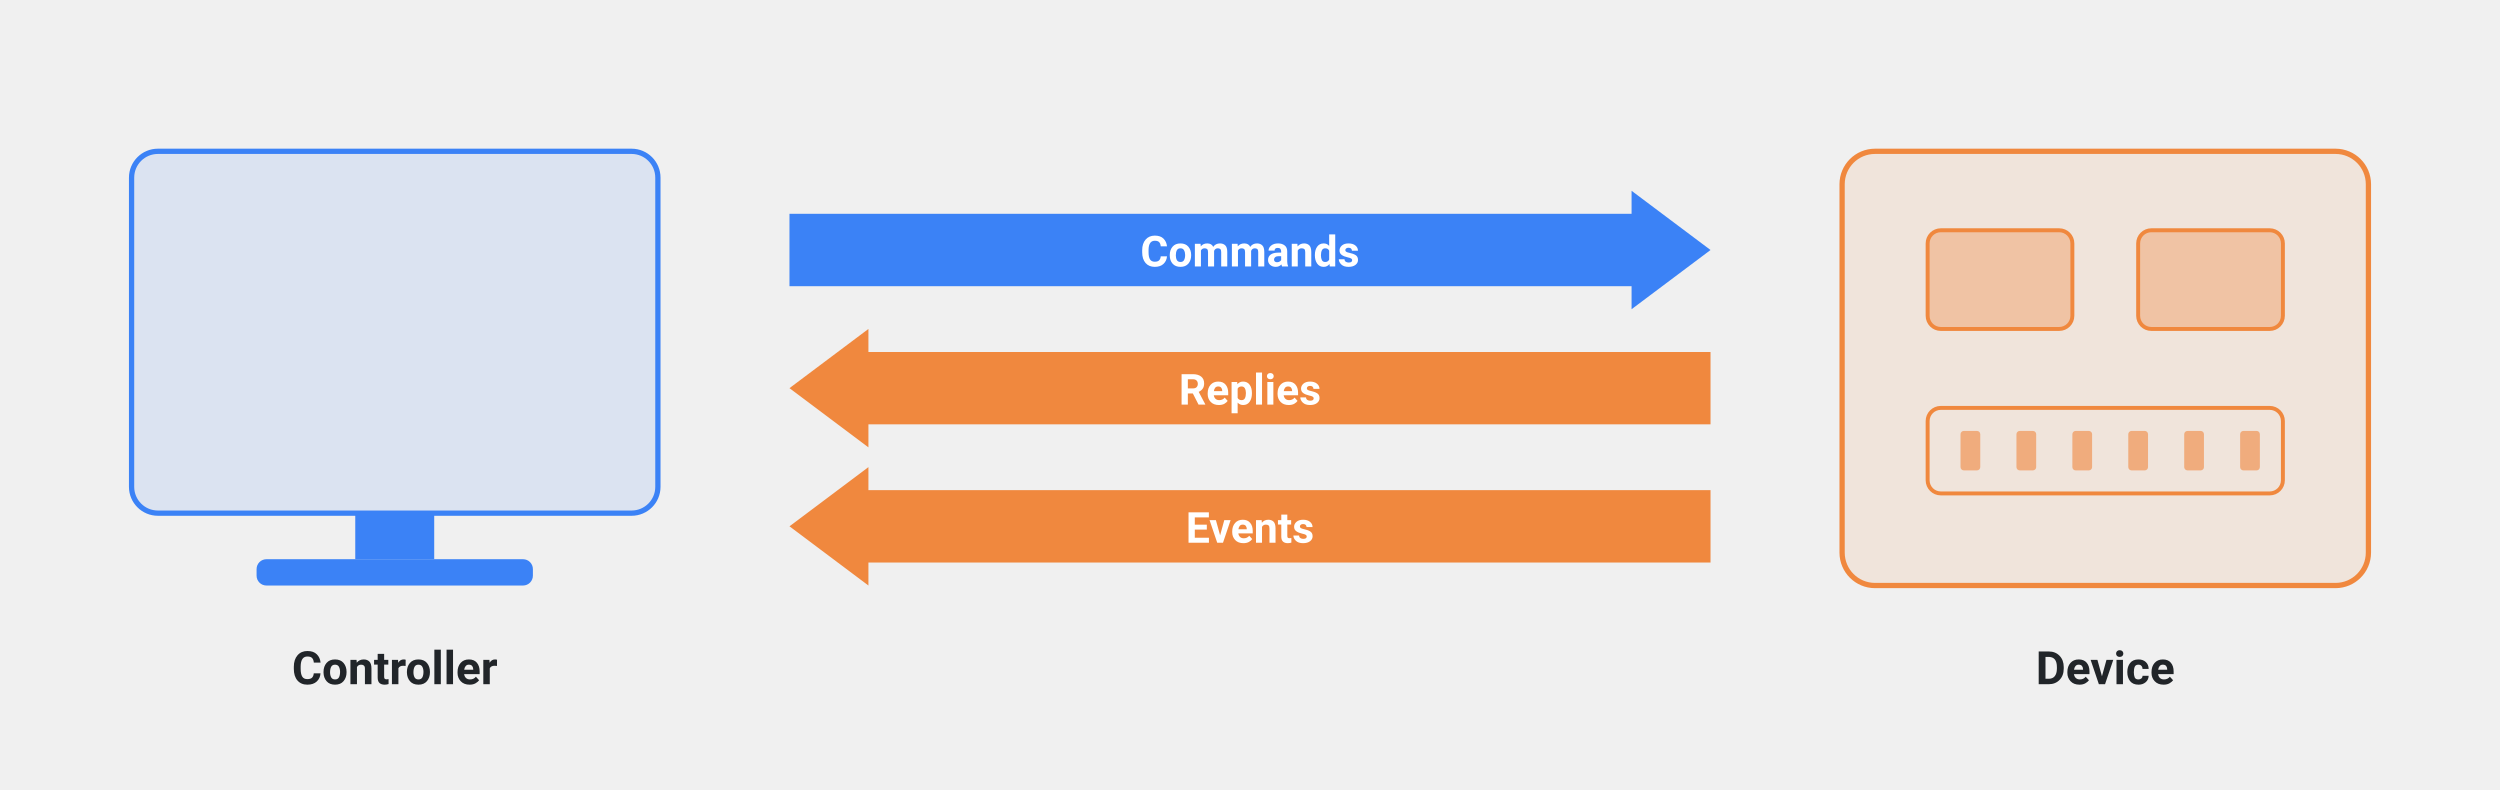
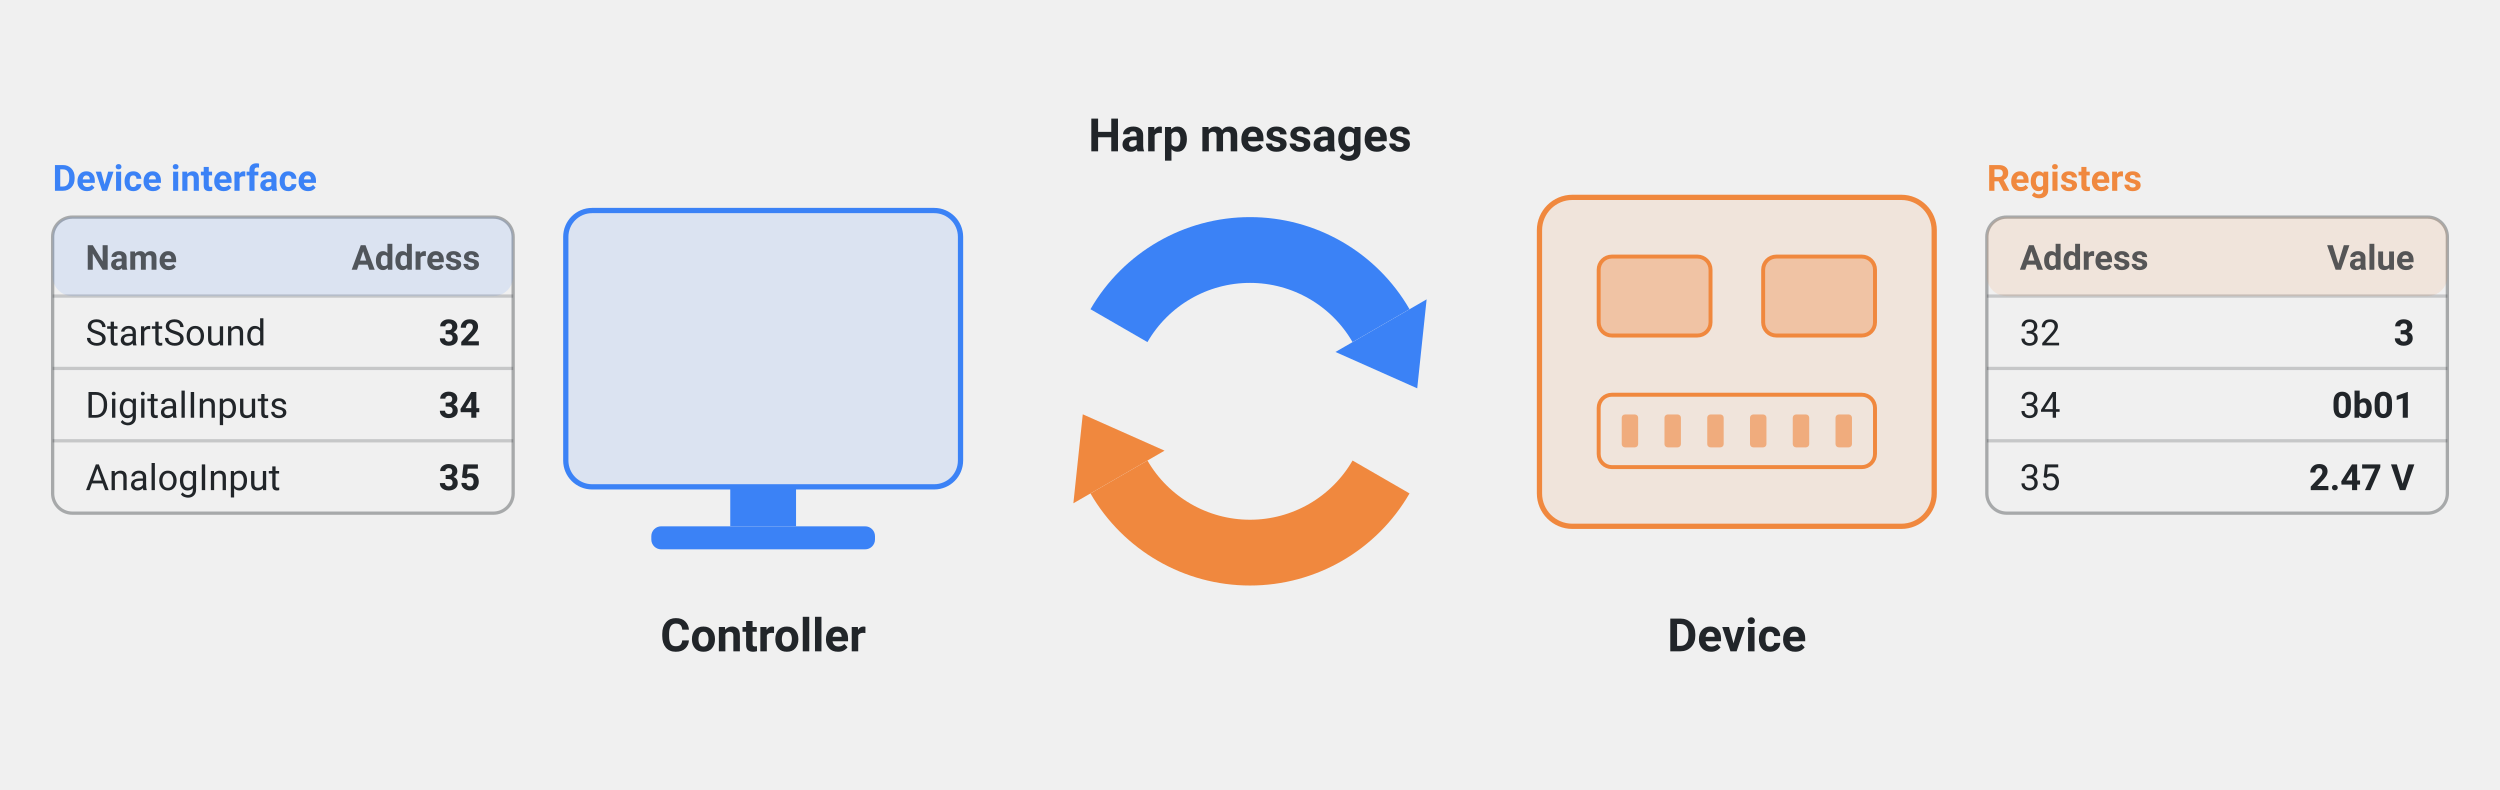
- <svg xmlns="http://www.w3.org/2000/svg" viewBox="0 0 760 240" role="img" aria-label="A controller sends Write and Read messages to a Harp device, and the device sends Event messages back" style="max-width:100%;height:auto;font-size:12px">
+ <svg xmlns="http://www.w3.org/2000/svg" viewBox="0 0 760 240" role="img" aria-label="A controller and a device exchange Harp messages in a loop; the controller holds a register map of names to addresses, the device holds the registers with their values" style="max-width:100%;height:auto;font-size:12px">
  <style>svg { color: #212529; font-family: system-ui, -apple-system, "Segoe UI", Roboto, "Helvetica Neue", Arial, sans-serif; } @media (prefers-color-scheme: dark) { svg { color: #dee2e6; } }</style>
-   <rect x="40" y="46" width="160" height="110" rx="8" fill="#3b82f6" fill-opacity="0.12" stroke="#3b82f6" stroke-width="1.6" />
-   <rect x="108" y="156" width="24" height="14" fill="#3b82f6" />
-   <rect x="78" y="170" width="84" height="8" rx="3" fill="#3b82f6" />
-   <text x="120" y="208" text-anchor="middle" font-size="14" font-weight="700" fill="currentColor">Controller</text>
-   <rect x="560" y="46" width="160" height="132" rx="10" fill="#f0883e" fill-opacity="0.12" stroke="#f0883e" stroke-width="1.6" />
-   <rect x="586" y="70" width="44" height="30" rx="4" fill="#f0883e" fill-opacity="0.35" stroke="#f0883e" stroke-width="1.2" />
-   <rect x="650" y="70" width="44" height="30" rx="4" fill="#f0883e" fill-opacity="0.35" stroke="#f0883e" stroke-width="1.2" />
-   <rect x="586" y="124" width="108" height="26" rx="4" fill="none" stroke="#f0883e" stroke-width="1.2" />
-   <rect x="596" y="131" width="6" height="12" rx="1" fill="#f0883e" fill-opacity="0.6" />
-   <rect x="613" y="131" width="6" height="12" rx="1" fill="#f0883e" fill-opacity="0.6" />
-   <rect x="630" y="131" width="6" height="12" rx="1" fill="#f0883e" fill-opacity="0.6" />
-   <rect x="647" y="131" width="6" height="12" rx="1" fill="#f0883e" fill-opacity="0.6" />
-   <rect x="664" y="131" width="6" height="12" rx="1" fill="#f0883e" fill-opacity="0.6" />
-   <rect x="681" y="131" width="6" height="12" rx="1" fill="#f0883e" fill-opacity="0.6" />
-   <text x="640" y="208" text-anchor="middle" font-size="14" font-weight="700" fill="currentColor">Device</text>
-   <polygon points="240,65 496,65 496,58 520,76 496,94 496,87 240,87" fill="#3b82f6" stroke="none" />
-   <text x="380" y="81" text-anchor="middle" font-size="13" font-weight="700" fill="#fff">Commands</text>
-   <polygon points="520,107 264,107 264,100 240,118 264,136 264,129 520,129" fill="#f0883e" stroke="none" />
-   <text x="380" y="123" text-anchor="middle" font-size="13" font-weight="700" fill="#fff">Replies</text>
-   <polygon points="520,149 264,149 264,142 240,160 264,178 264,171 520,171" fill="#f0883e" stroke="none" />
-   <text x="380" y="165" text-anchor="middle" font-size="13" font-weight="700" fill="#fff">Events</text>
+   <text x="16" y="58" font-size="11" font-weight="700" fill="#3b82f6">Device interface</text>
+   <rect x="16" y="66" width="140" height="90" rx="6" fill="none" stroke="currentColor" stroke-opacity="0.35" />
+   <rect x="16" y="66" width="140" height="24" rx="6" fill="#3b82f6" fill-opacity="0.12" />
+   <text x="26" y="82" font-size="10.5" font-weight="700" opacity="0.75" fill="currentColor">Name</text>
+   <text x="146" y="82" text-anchor="end" font-size="10.5" font-weight="700" opacity="0.75" fill="currentColor">Address</text>
+   <line x1="16" y1="90" x2="156" y2="90" stroke="currentColor" stroke-opacity="0.2" />
+   <text x="26" y="105" font-size="11" fill="currentColor">StartSound</text>
+   <text x="146" y="105" text-anchor="end" font-size="11" font-weight="700" fill="currentColor">32</text>
+   <line x1="16" y1="112" x2="156" y2="112" stroke="currentColor" stroke-opacity="0.2" />
+   <text x="26" y="127" font-size="11" fill="currentColor">DigitalInputs</text>
+   <text x="146" y="127" text-anchor="end" font-size="11" font-weight="700" fill="currentColor">34</text>
+   <line x1="16" y1="134" x2="156" y2="134" stroke="currentColor" stroke-opacity="0.2" />
+   <text x="26" y="149" font-size="11" fill="currentColor">AnalogInput</text>
+   <text x="146" y="149" text-anchor="end" font-size="11" font-weight="700" fill="currentColor">35</text>
+   <text x="604" y="58" font-size="11" font-weight="700" fill="#f0883e">Registers</text>
+   <rect x="604" y="66" width="140" height="90" rx="6" fill="none" stroke="currentColor" stroke-opacity="0.35" />
+   <rect x="604" y="66" width="140" height="24" rx="6" fill="#f0883e" fill-opacity="0.12" />
+   <text x="614" y="82" font-size="10.5" font-weight="700" opacity="0.75" fill="currentColor">Address</text>
+   <text x="734" y="82" text-anchor="end" font-size="10.5" font-weight="700" opacity="0.75" fill="currentColor">Value</text>
+   <line x1="604" y1="90" x2="744" y2="90" stroke="currentColor" stroke-opacity="0.2" />
+   <text x="614" y="105" font-size="11" fill="currentColor">32</text>
+   <text x="734" y="105" text-anchor="end" font-size="11" font-weight="700" fill="currentColor">3</text>
+   <line x1="604" y1="112" x2="744" y2="112" stroke="currentColor" stroke-opacity="0.2" />
+   <text x="614" y="127" font-size="11" fill="currentColor">34</text>
+   <text x="734" y="127" text-anchor="end" font-size="11" font-weight="700" fill="currentColor">0b01</text>
+   <line x1="604" y1="134" x2="744" y2="134" stroke="currentColor" stroke-opacity="0.2" />
+   <text x="614" y="149" font-size="11" fill="currentColor">35</text>
+   <text x="734" y="149" text-anchor="end" font-size="11" font-weight="700" fill="currentColor">2.47 V</text>
+   <rect x="172.0" y="64" width="120" height="84" rx="8" fill="#3b82f6" fill-opacity="0.12" stroke="#3b82f6" stroke-width="1.6" />
+   <rect x="222" y="148" width="20" height="12" fill="#3b82f6" />
+   <rect x="198" y="160" width="68" height="7" rx="3" fill="#3b82f6" />
+   <rect x="468.0" y="60" width="120" height="100" rx="10" fill="#f0883e" fill-opacity="0.12" stroke="#f0883e" stroke-width="1.6" />
+   <rect x="486.0" y="78" width="34" height="24" rx="4" fill="#f0883e" fill-opacity="0.35" stroke="#f0883e" stroke-width="1.2" />
+   <rect x="536.0" y="78" width="34" height="24" rx="4" fill="#f0883e" fill-opacity="0.35" stroke="#f0883e" stroke-width="1.2" />
+   <rect x="486.0" y="120" width="84" height="22" rx="4" fill="none" stroke="#f0883e" stroke-width="1.2" />
+   <rect x="493.0" y="126" width="5" height="10" rx="1" fill="#f0883e" fill-opacity="0.6" />
+   <rect x="506.0" y="126" width="5" height="10" rx="1" fill="#f0883e" fill-opacity="0.6" />
+   <rect x="519.0" y="126" width="5" height="10" rx="1" fill="#f0883e" fill-opacity="0.6" />
+   <rect x="532.0" y="126" width="5" height="10" rx="1" fill="#f0883e" fill-opacity="0.6" />
+   <rect x="545.0" y="126" width="5" height="10" rx="1" fill="#f0883e" fill-opacity="0.6" />
+   <rect x="558.0" y="126" width="5" height="10" rx="1" fill="#f0883e" fill-opacity="0.6" />
+   <text x="232" y="198" text-anchor="middle" font-size="14" font-weight="700" fill="currentColor">Controller</text>
+   <text x="528" y="198" text-anchor="middle" font-size="14" font-weight="700" fill="currentColor">Device</text>
+   <text x="380" y="46" text-anchor="middle" font-size="14" font-weight="700" fill="currentColor">Harp messages</text>
+   <path d="M340.163,99.0 A46,46 0 0 1 419.837,99.0" fill="none" stroke="#3b82f6" stroke-width="20" stroke-linecap="butt" />
+   <polygon points="430.837,118.053 405.981,107.0 433.694,91.0" fill="#3b82f6" />
+   <path d="M419.837,145.0 A46,46 0 0 1 340.163,145.0" fill="none" stroke="#f0883e" stroke-width="20" stroke-linecap="butt" />
+   <polygon points="329.163,125.947 354.019,137.0 326.306,153.0" fill="#f0883e" />
</svg>
